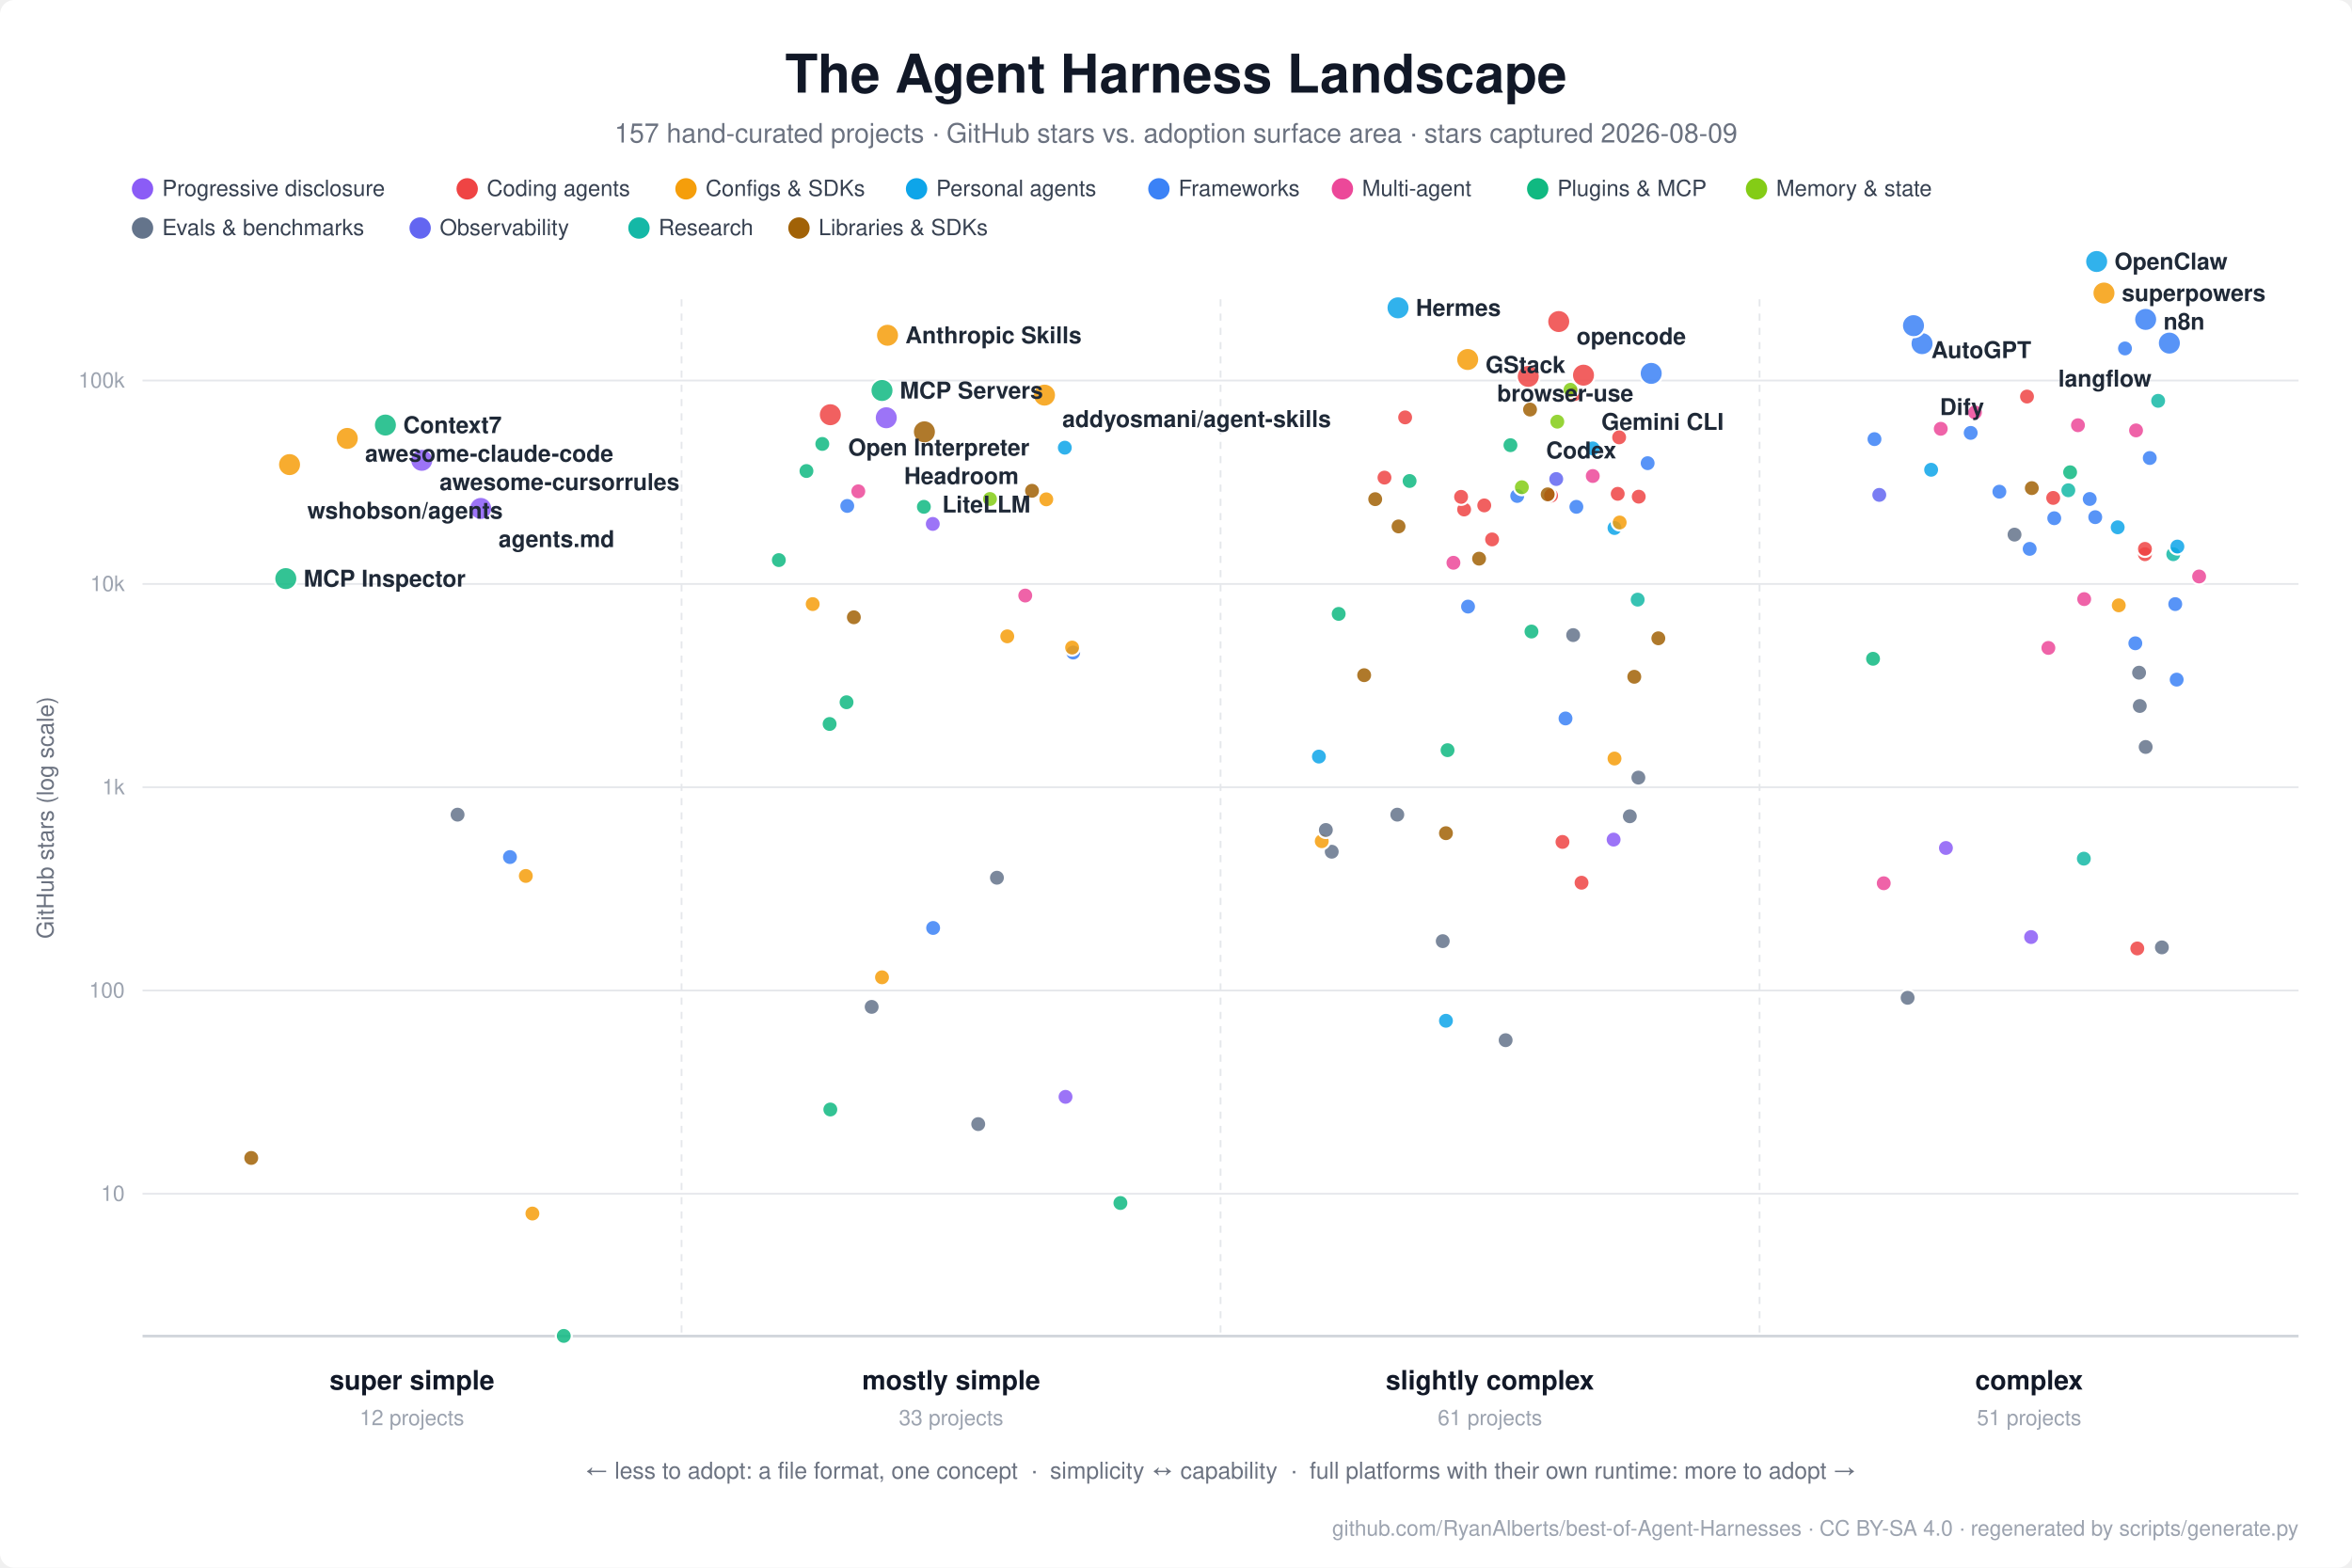
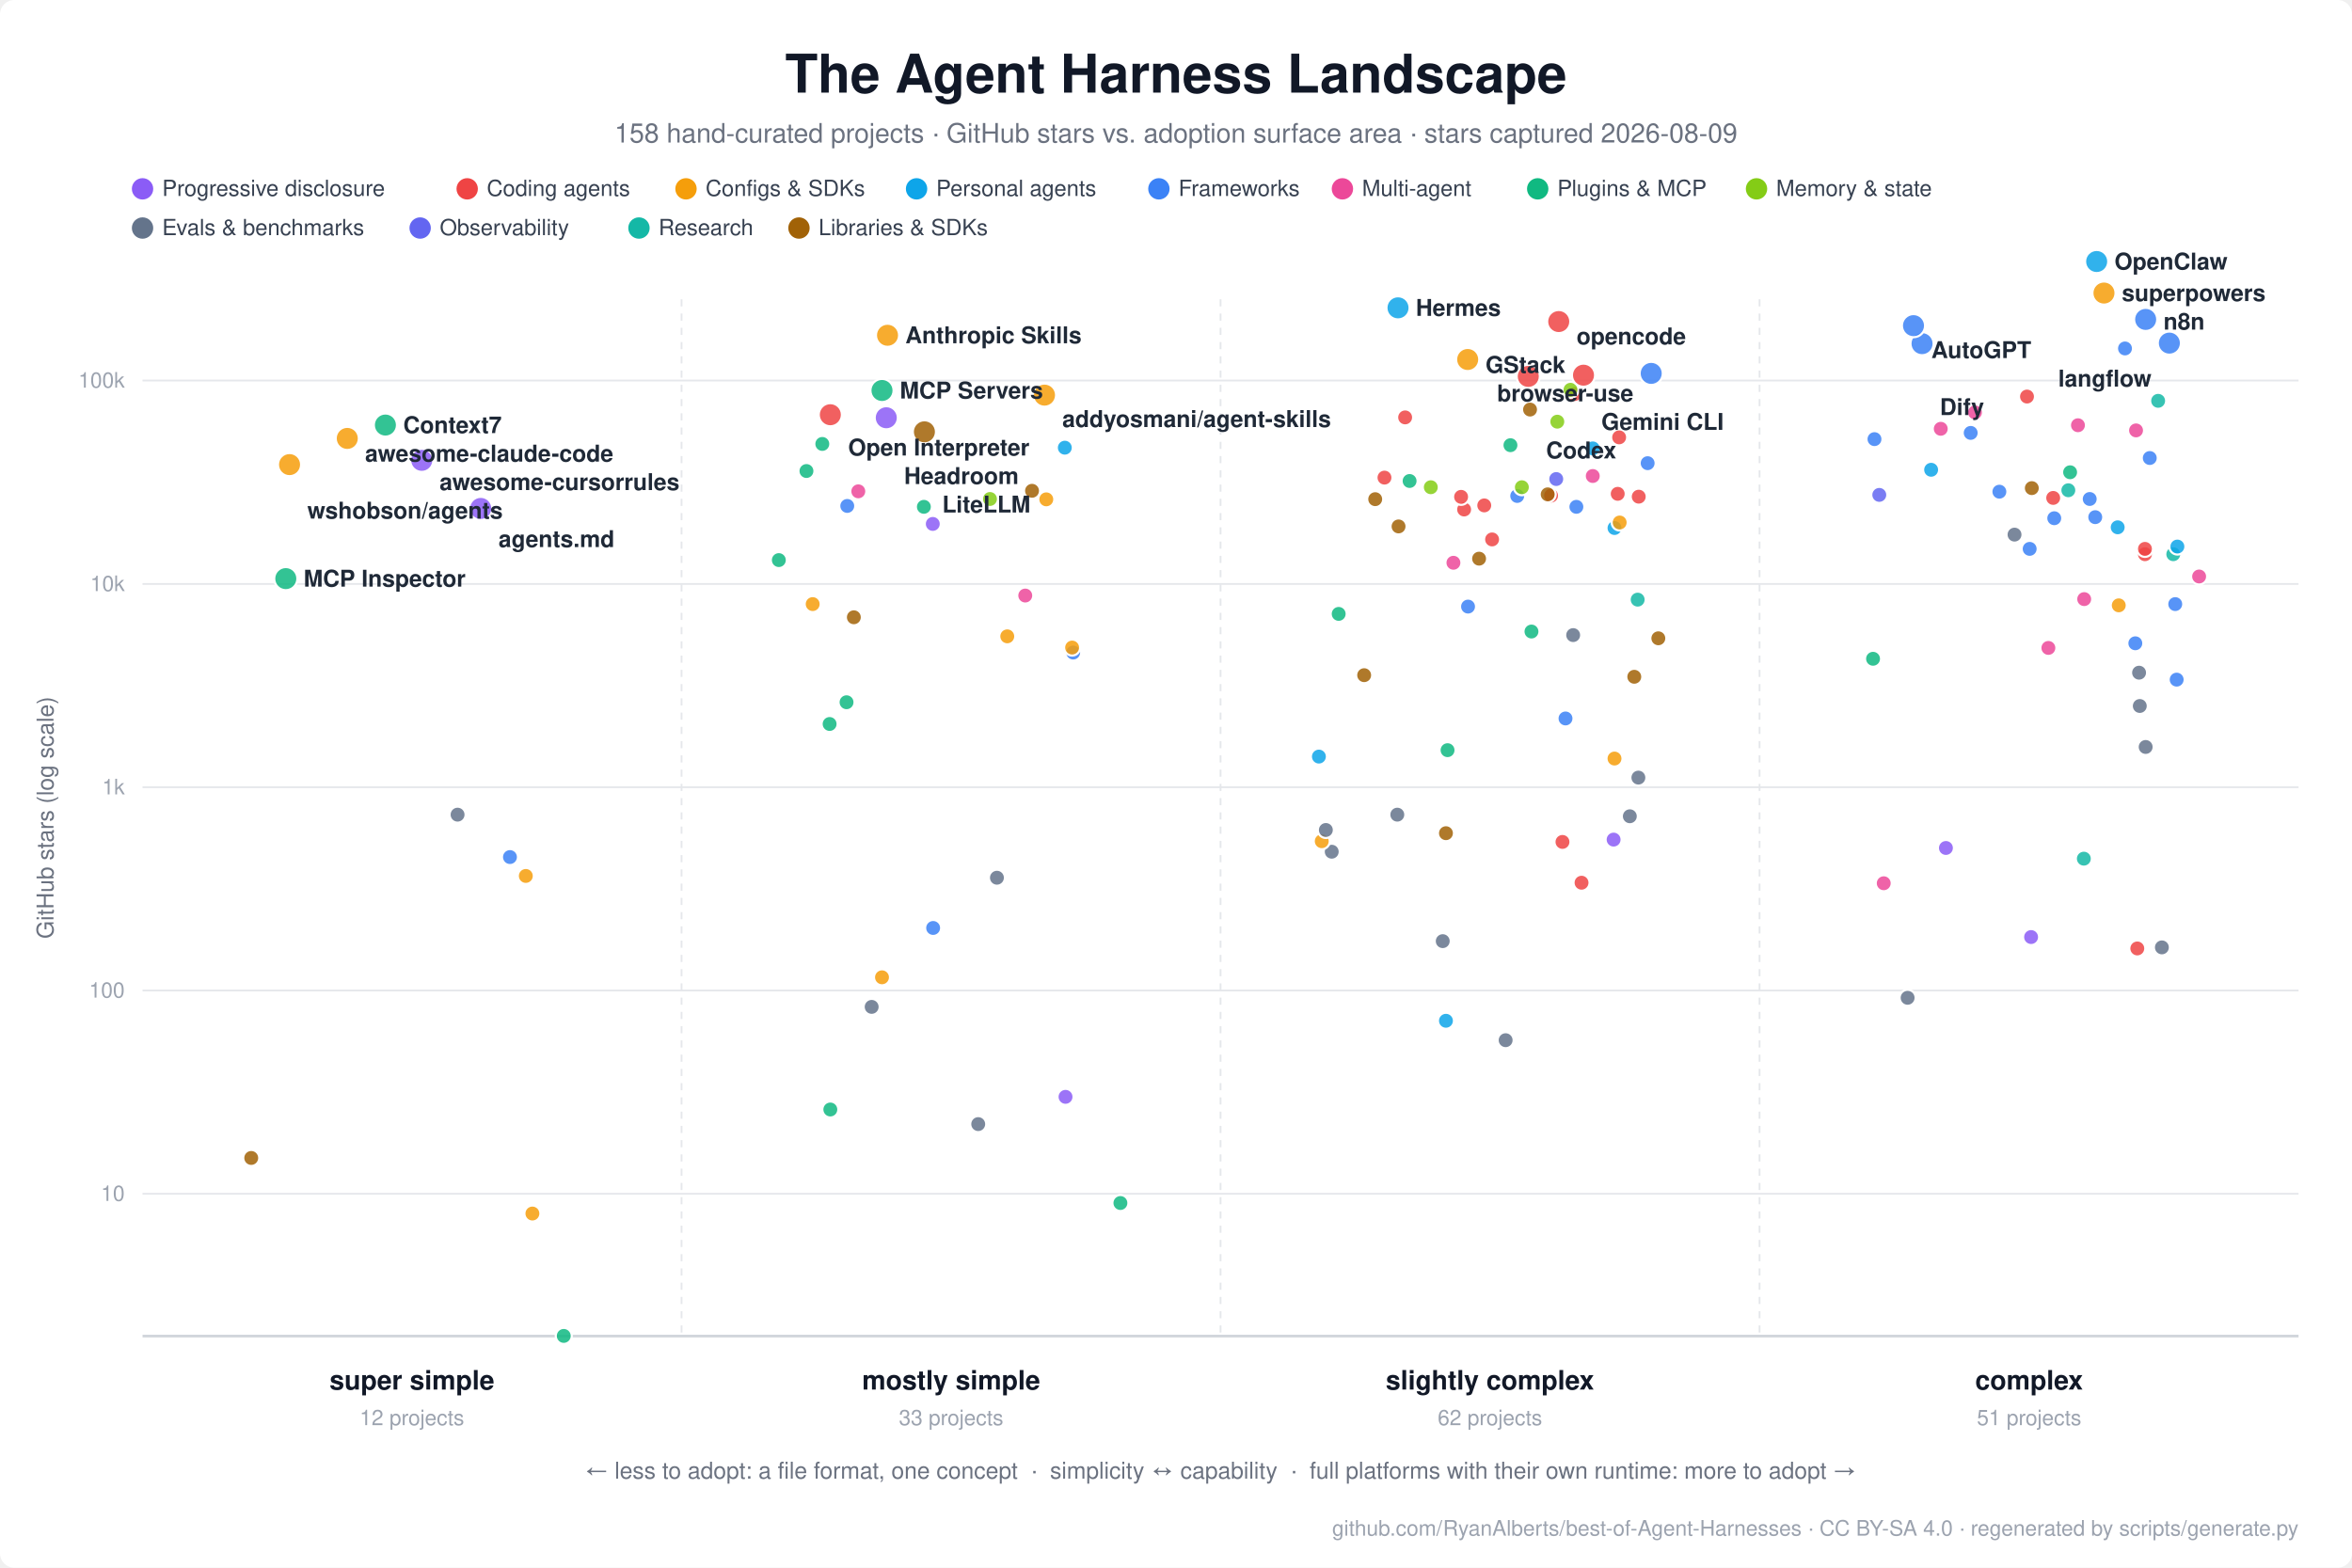
<svg xmlns="http://www.w3.org/2000/svg" viewBox="0 0 1320 880" font-family="-apple-system, 'Segoe UI', Helvetica, Arial, sans-serif">
  <rect width="1320" height="880" fill="#ffffff" rx="8" />
  <text x="660.0" y="52" text-anchor="middle" font-size="30" font-weight="700" fill="#111827">The Agent Harness Landscape</text>
-   <text x="660.0" y="80" text-anchor="middle" font-size="15" fill="#6b7280">157 hand-curated projects · GitHub stars vs. adoption surface area · stars captured 2026-08-09</text>
+   <text x="660.0" y="80" text-anchor="middle" font-size="15" fill="#6b7280">158 hand-curated projects · GitHub stars vs. adoption surface area · stars captured 2026-08-09</text>
  <circle cx="80" cy="106" r="6" fill="#8b5cf6" />
  <text x="91" y="110" font-size="12.5" fill="#374151">Progressive disclosure</text>
  <circle cx="262.2" cy="106" r="6" fill="#ef4444" />
  <text x="273.2" y="110" font-size="12.5" fill="#374151">Coding agents</text>
  <circle cx="385.0" cy="106" r="6" fill="#f59e0b" />
  <text x="396.0" y="110" font-size="12.5" fill="#374151">Configs &amp; SDKs</text>
  <circle cx="514.4" cy="106" r="6" fill="#0ea5e9" />
  <text x="525.4" y="110" font-size="12.5" fill="#374151">Personal agents</text>
  <circle cx="650.4" cy="106" r="6" fill="#3b82f6" />
  <text x="661.4" y="110" font-size="12.5" fill="#374151">Frameworks</text>
  <circle cx="753.4" cy="106" r="6" fill="#ec4899" />
  <text x="764.4" y="110" font-size="12.5" fill="#374151">Multi-agent</text>
  <circle cx="863.0" cy="106" r="6" fill="#10b981" />
  <text x="874.0" y="110" font-size="12.5" fill="#374151">Plugins &amp; MCP</text>
  <circle cx="985.8" cy="106" r="6" fill="#84cc16" />
  <text x="996.8" y="110" font-size="12.5" fill="#374151">Memory &amp; state</text>
  <circle cx="80" cy="128" r="6" fill="#64748b" />
  <text x="91" y="132" font-size="12.5" fill="#374151">Evals &amp; benchmarks</text>
  <circle cx="235.8" cy="128" r="6" fill="#6366f1" />
  <text x="246.8" y="132" font-size="12.5" fill="#374151">Observability</text>
  <circle cx="358.6" cy="128" r="6" fill="#14b8a6" />
  <text x="369.6" y="132" font-size="12.5" fill="#374151">Research</text>
  <circle cx="448.4" cy="128" r="6" fill="#a16207" />
  <text x="459.4" y="132" font-size="12.5" fill="#374151">Libraries &amp; SDKs</text>
  <line x1="80" y1="670.1" x2="1290" y2="670.1" stroke="#e5e7eb" stroke-width="1" />
  <text x="70" y="674.1" text-anchor="end" font-size="12" fill="#9ca3af">10</text>
  <line x1="80" y1="556.0" x2="1290" y2="556.0" stroke="#e5e7eb" stroke-width="1" />
  <text x="70" y="560.0" text-anchor="end" font-size="12" fill="#9ca3af">100</text>
  <line x1="80" y1="441.9" x2="1290" y2="441.9" stroke="#e5e7eb" stroke-width="1" />
  <text x="70" y="445.9" text-anchor="end" font-size="12" fill="#9ca3af">1k</text>
  <line x1="80" y1="327.8" x2="1290" y2="327.8" stroke="#e5e7eb" stroke-width="1" />
  <text x="70" y="331.8" text-anchor="end" font-size="12" fill="#9ca3af">10k</text>
  <line x1="80" y1="213.6" x2="1290" y2="213.6" stroke="#e5e7eb" stroke-width="1" />
  <text x="70" y="217.6" text-anchor="end" font-size="12" fill="#9ca3af">100k</text>
  <text x="30" y="459" font-size="13" fill="#6b7280" transform="rotate(-90 30 459)" text-anchor="middle">GitHub stars (log scale)</text>
  <text x="231.2" y="780" text-anchor="middle" font-size="15" font-weight="600" fill="#111827">super simple</text>
  <text x="231.2" y="800" text-anchor="middle" font-size="12" fill="#9ca3af">12 projects</text>
  <line x1="382.5" y1="168" x2="382.5" y2="750" stroke="#e5e7eb" stroke-width="1" stroke-dasharray="4 4" />
  <text x="533.8" y="780" text-anchor="middle" font-size="15" font-weight="600" fill="#111827">mostly simple</text>
  <text x="533.8" y="800" text-anchor="middle" font-size="12" fill="#9ca3af">33 projects</text>
  <line x1="685.0" y1="168" x2="685.0" y2="750" stroke="#e5e7eb" stroke-width="1" stroke-dasharray="4 4" />
  <text x="836.2" y="780" text-anchor="middle" font-size="15" font-weight="600" fill="#111827">slightly complex</text>
-   <text x="836.2" y="800" text-anchor="middle" font-size="12" fill="#9ca3af">61 projects</text>
+   <text x="836.2" y="800" text-anchor="middle" font-size="12" fill="#9ca3af">62 projects</text>
  <line x1="987.5" y1="168" x2="987.5" y2="750" stroke="#e5e7eb" stroke-width="1" stroke-dasharray="4 4" />
  <text x="1138.8" y="780" text-anchor="middle" font-size="15" font-weight="600" fill="#111827">complex</text>
  <text x="1138.8" y="800" text-anchor="middle" font-size="12" fill="#9ca3af">51 projects</text>
  <line x1="80" y1="750" x2="1290" y2="750" stroke="#d1d5db" stroke-width="1.5" />
  <text x="685.0" y="830" text-anchor="middle" font-size="13" fill="#6b7280">←  less to adopt: a file format, one concept  ·  simplicity ↔ capability  ·  full platforms with their own runtime: more to adopt  →</text>
  <circle cx="316.4" cy="749.9" r="4.5" fill="#10b981" fill-opacity="0.85" stroke="#ffffff" stroke-width="1.2" />
  <circle cx="298.8" cy="681.2" r="4.5" fill="#f59e0b" fill-opacity="0.85" stroke="#ffffff" stroke-width="1.2" />
  <circle cx="628.8" cy="675.3" r="4.5" fill="#10b981" fill-opacity="0.85" stroke="#ffffff" stroke-width="1.2" />
  <circle cx="141.0" cy="650.0" r="4.5" fill="#a16207" fill-opacity="0.85" stroke="#ffffff" stroke-width="1.2" />
  <circle cx="549.0" cy="631.0" r="4.5" fill="#64748b" fill-opacity="0.85" stroke="#ffffff" stroke-width="1.2" />
  <circle cx="466.0" cy="622.8" r="4.5" fill="#10b981" fill-opacity="0.85" stroke="#ffffff" stroke-width="1.2" />
  <circle cx="598.0" cy="615.7" r="4.5" fill="#8b5cf6" fill-opacity="0.85" stroke="#ffffff" stroke-width="1.2" />
  <circle cx="845.0" cy="583.9" r="4.5" fill="#64748b" fill-opacity="0.85" stroke="#ffffff" stroke-width="1.2" />
  <circle cx="811.5" cy="573.0" r="4.5" fill="#0ea5e9" fill-opacity="0.85" stroke="#ffffff" stroke-width="1.2" />
  <circle cx="489.2" cy="565.2" r="4.5" fill="#64748b" fill-opacity="0.85" stroke="#ffffff" stroke-width="1.2" />
  <circle cx="1070.6" cy="560.1" r="4.5" fill="#64748b" fill-opacity="0.85" stroke="#ffffff" stroke-width="1.2" />
  <circle cx="495.0" cy="548.6" r="4.5" fill="#f59e0b" fill-opacity="0.85" stroke="#ffffff" stroke-width="1.2" />
  <circle cx="1199.5" cy="532.4" r="4.5" fill="#ef4444" fill-opacity="0.85" stroke="#ffffff" stroke-width="1.2" />
  <circle cx="1213.3" cy="531.8" r="4.5" fill="#64748b" fill-opacity="0.85" stroke="#ffffff" stroke-width="1.2" />
  <circle cx="809.7" cy="528.3" r="4.5" fill="#64748b" fill-opacity="0.85" stroke="#ffffff" stroke-width="1.2" />
  <circle cx="1139.9" cy="526.0" r="4.5" fill="#8b5cf6" fill-opacity="0.85" stroke="#ffffff" stroke-width="1.2" />
  <circle cx="523.7" cy="520.9" r="4.5" fill="#3b82f6" fill-opacity="0.85" stroke="#ffffff" stroke-width="1.2" />
  <circle cx="1057.2" cy="495.8" r="4.5" fill="#ec4899" fill-opacity="0.85" stroke="#ffffff" stroke-width="1.2" />
  <circle cx="887.6" cy="495.5" r="4.5" fill="#ef4444" fill-opacity="0.85" stroke="#ffffff" stroke-width="1.2" />
  <circle cx="559.5" cy="492.7" r="4.5" fill="#64748b" fill-opacity="0.85" stroke="#ffffff" stroke-width="1.2" />
  <circle cx="295.1" cy="491.7" r="4.5" fill="#f59e0b" fill-opacity="0.85" stroke="#ffffff" stroke-width="1.2" />
  <circle cx="1169.5" cy="482.0" r="4.5" fill="#14b8a6" fill-opacity="0.85" stroke="#ffffff" stroke-width="1.2" />
  <circle cx="286.2" cy="481.1" r="4.5" fill="#3b82f6" fill-opacity="0.85" stroke="#ffffff" stroke-width="1.2" />
  <circle cx="747.4" cy="478.1" r="4.5" fill="#64748b" fill-opacity="0.85" stroke="#ffffff" stroke-width="1.2" />
  <circle cx="1092.1" cy="476.0" r="4.5" fill="#8b5cf6" fill-opacity="0.85" stroke="#ffffff" stroke-width="1.2" />
  <circle cx="876.9" cy="472.6" r="4.5" fill="#ef4444" fill-opacity="0.85" stroke="#ffffff" stroke-width="1.2" />
  <circle cx="741.8" cy="472.2" r="4.5" fill="#f59e0b" fill-opacity="0.85" stroke="#ffffff" stroke-width="1.2" />
  <circle cx="905.6" cy="471.3" r="4.5" fill="#8b5cf6" fill-opacity="0.85" stroke="#ffffff" stroke-width="1.2" />
  <circle cx="811.5" cy="467.7" r="4.5" fill="#a16207" fill-opacity="0.85" stroke="#ffffff" stroke-width="1.2" />
  <circle cx="744.1" cy="465.9" r="4.5" fill="#64748b" fill-opacity="0.85" stroke="#ffffff" stroke-width="1.2" />
  <circle cx="914.7" cy="458.2" r="4.5" fill="#64748b" fill-opacity="0.85" stroke="#ffffff" stroke-width="1.2" />
  <circle cx="784.2" cy="457.3" r="4.5" fill="#64748b" fill-opacity="0.85" stroke="#ffffff" stroke-width="1.2" />
  <circle cx="256.8" cy="457.3" r="4.5" fill="#64748b" fill-opacity="0.85" stroke="#ffffff" stroke-width="1.2" />
  <circle cx="919.5" cy="436.5" r="4.5" fill="#64748b" fill-opacity="0.85" stroke="#ffffff" stroke-width="1.2" />
  <circle cx="906.1" cy="425.8" r="4.5" fill="#f59e0b" fill-opacity="0.85" stroke="#ffffff" stroke-width="1.2" />
  <circle cx="740.2" cy="424.7" r="4.5" fill="#0ea5e9" fill-opacity="0.85" stroke="#ffffff" stroke-width="1.2" />
  <circle cx="812.4" cy="421.1" r="4.5" fill="#10b981" fill-opacity="0.85" stroke="#ffffff" stroke-width="1.2" />
  <circle cx="1204.2" cy="419.3" r="4.5" fill="#64748b" fill-opacity="0.85" stroke="#ffffff" stroke-width="1.2" />
  <circle cx="465.6" cy="406.4" r="4.5" fill="#10b981" fill-opacity="0.85" stroke="#ffffff" stroke-width="1.2" />
  <circle cx="878.6" cy="403.3" r="4.5" fill="#3b82f6" fill-opacity="0.85" stroke="#ffffff" stroke-width="1.2" />
  <circle cx="1200.9" cy="396.3" r="4.5" fill="#64748b" fill-opacity="0.85" stroke="#ffffff" stroke-width="1.2" />
  <circle cx="475.1" cy="394.2" r="4.5" fill="#10b981" fill-opacity="0.85" stroke="#ffffff" stroke-width="1.2" />
  <circle cx="1221.6" cy="381.5" r="4.5" fill="#3b82f6" fill-opacity="0.85" stroke="#ffffff" stroke-width="1.2" />
  <circle cx="917.2" cy="379.9" r="4.5" fill="#a16207" fill-opacity="0.85" stroke="#ffffff" stroke-width="1.2" />
  <circle cx="765.6" cy="379.0" r="4.5" fill="#a16207" fill-opacity="0.85" stroke="#ffffff" stroke-width="1.2" />
  <circle cx="1200.5" cy="377.6" r="4.5" fill="#64748b" fill-opacity="0.85" stroke="#ffffff" stroke-width="1.2" />
  <circle cx="1051.2" cy="369.8" r="4.5" fill="#10b981" fill-opacity="0.85" stroke="#ffffff" stroke-width="1.2" />
  <circle cx="602.3" cy="366.3" r="4.5" fill="#3b82f6" fill-opacity="0.85" stroke="#ffffff" stroke-width="1.2" />
  <circle cx="1149.6" cy="363.7" r="4.5" fill="#ec4899" fill-opacity="0.85" stroke="#ffffff" stroke-width="1.2" />
  <circle cx="601.7" cy="363.5" r="4.5" fill="#f59e0b" fill-opacity="0.85" stroke="#ffffff" stroke-width="1.2" />
  <circle cx="1198.4" cy="361.1" r="4.5" fill="#3b82f6" fill-opacity="0.85" stroke="#ffffff" stroke-width="1.2" />
  <circle cx="930.7" cy="358.3" r="4.5" fill="#a16207" fill-opacity="0.85" stroke="#ffffff" stroke-width="1.2" />
  <circle cx="565.3" cy="357.2" r="4.5" fill="#f59e0b" fill-opacity="0.85" stroke="#ffffff" stroke-width="1.2" />
  <circle cx="882.9" cy="356.5" r="4.5" fill="#64748b" fill-opacity="0.85" stroke="#ffffff" stroke-width="1.2" />
  <circle cx="859.5" cy="354.5" r="4.5" fill="#10b981" fill-opacity="0.85" stroke="#ffffff" stroke-width="1.2" />
  <circle cx="479.2" cy="346.5" r="4.5" fill="#a16207" fill-opacity="0.85" stroke="#ffffff" stroke-width="1.2" />
  <circle cx="751.3" cy="344.6" r="4.5" fill="#10b981" fill-opacity="0.85" stroke="#ffffff" stroke-width="1.2" />
  <circle cx="823.9" cy="340.5" r="4.5" fill="#3b82f6" fill-opacity="0.85" stroke="#ffffff" stroke-width="1.2" />
  <circle cx="1189.1" cy="339.8" r="4.5" fill="#f59e0b" fill-opacity="0.85" stroke="#ffffff" stroke-width="1.2" />
  <circle cx="456.1" cy="339.1" r="4.5" fill="#f59e0b" fill-opacity="0.85" stroke="#ffffff" stroke-width="1.2" />
  <circle cx="1220.8" cy="339.1" r="4.5" fill="#3b82f6" fill-opacity="0.85" stroke="#ffffff" stroke-width="1.2" />
  <circle cx="919.1" cy="336.6" r="4.5" fill="#14b8a6" fill-opacity="0.85" stroke="#ffffff" stroke-width="1.2" />
  <circle cx="1169.7" cy="336.3" r="4.5" fill="#ec4899" fill-opacity="0.85" stroke="#ffffff" stroke-width="1.2" />
  <circle cx="575.4" cy="334.3" r="4.5" fill="#ec4899" fill-opacity="0.85" stroke="#ffffff" stroke-width="1.2" />
  <circle cx="160.4" cy="324.8" r="6.5" fill="#10b981" fill-opacity="0.85" stroke="#ffffff" stroke-width="1.2" />
  <circle cx="1234.2" cy="323.6" r="4.5" fill="#ec4899" fill-opacity="0.85" stroke="#ffffff" stroke-width="1.2" />
  <circle cx="815.7" cy="315.9" r="4.5" fill="#ec4899" fill-opacity="0.85" stroke="#ffffff" stroke-width="1.2" />
  <circle cx="437.1" cy="314.4" r="4.5" fill="#10b981" fill-opacity="0.85" stroke="#ffffff" stroke-width="1.2" />
  <circle cx="830.1" cy="313.6" r="4.5" fill="#a16207" fill-opacity="0.85" stroke="#ffffff" stroke-width="1.2" />
  <circle cx="1219.7" cy="311.1" r="4.5" fill="#14b8a6" fill-opacity="0.85" stroke="#ffffff" stroke-width="1.2" />
  <circle cx="1203.8" cy="311.1" r="4.5" fill="#ef4444" fill-opacity="0.85" stroke="#ffffff" stroke-width="1.2" />
  <circle cx="1139.1" cy="308.1" r="4.5" fill="#3b82f6" fill-opacity="0.85" stroke="#ffffff" stroke-width="1.2" />
  <circle cx="1203.8" cy="308.1" r="4.5" fill="#ef4444" fill-opacity="0.85" stroke="#ffffff" stroke-width="1.2" />
  <circle cx="1222.0" cy="306.8" r="4.5" fill="#0ea5e9" fill-opacity="0.85" stroke="#ffffff" stroke-width="1.2" />
  <circle cx="837.4" cy="302.8" r="4.5" fill="#ef4444" fill-opacity="0.85" stroke="#ffffff" stroke-width="1.2" />
  <circle cx="1130.6" cy="300.1" r="4.5" fill="#64748b" fill-opacity="0.85" stroke="#ffffff" stroke-width="1.2" />
  <circle cx="906.1" cy="296.4" r="4.5" fill="#0ea5e9" fill-opacity="0.85" stroke="#ffffff" stroke-width="1.2" />
  <circle cx="1188.5" cy="296.0" r="4.5" fill="#0ea5e9" fill-opacity="0.85" stroke="#ffffff" stroke-width="1.2" />
  <circle cx="784.9" cy="295.5" r="4.5" fill="#a16207" fill-opacity="0.85" stroke="#ffffff" stroke-width="1.2" />
  <circle cx="523.5" cy="294.1" r="4.5" fill="#8b5cf6" fill-opacity="0.85" stroke="#ffffff" stroke-width="1.2" />
  <circle cx="909.0" cy="293.3" r="4.5" fill="#f59e0b" fill-opacity="0.85" stroke="#ffffff" stroke-width="1.2" />
  <circle cx="1152.9" cy="290.9" r="4.5" fill="#3b82f6" fill-opacity="0.85" stroke="#ffffff" stroke-width="1.2" />
  <circle cx="1175.9" cy="290.3" r="4.5" fill="#3b82f6" fill-opacity="0.85" stroke="#ffffff" stroke-width="1.2" />
  <circle cx="821.7" cy="286.0" r="4.5" fill="#ef4444" fill-opacity="0.85" stroke="#ffffff" stroke-width="1.2" />
  <circle cx="269.8" cy="285.4" r="6.5" fill="#8b5cf6" fill-opacity="0.85" stroke="#ffffff" stroke-width="1.2" />
  <circle cx="884.7" cy="284.5" r="4.5" fill="#3b82f6" fill-opacity="0.85" stroke="#ffffff" stroke-width="1.2" />
  <circle cx="518.5" cy="284.5" r="4.5" fill="#10b981" fill-opacity="0.85" stroke="#ffffff" stroke-width="1.2" />
  <circle cx="475.5" cy="284.0" r="4.5" fill="#3b82f6" fill-opacity="0.85" stroke="#ffffff" stroke-width="1.2" />
  <circle cx="833.0" cy="283.7" r="4.5" fill="#ef4444" fill-opacity="0.85" stroke="#ffffff" stroke-width="1.2" />
  <circle cx="587.2" cy="280.3" r="4.5" fill="#f59e0b" fill-opacity="0.85" stroke="#ffffff" stroke-width="1.2" />
  <circle cx="771.8" cy="280.2" r="4.5" fill="#a16207" fill-opacity="0.85" stroke="#ffffff" stroke-width="1.2" />
  <circle cx="555.6" cy="280.1" r="4.5" fill="#84cc16" fill-opacity="0.85" stroke="#ffffff" stroke-width="1.2" />
  <circle cx="1172.8" cy="280.1" r="4.5" fill="#3b82f6" fill-opacity="0.85" stroke="#ffffff" stroke-width="1.2" />
  <circle cx="1152.3" cy="279.5" r="4.5" fill="#ef4444" fill-opacity="0.85" stroke="#ffffff" stroke-width="1.2" />
  <circle cx="820.0" cy="278.9" r="4.5" fill="#ef4444" fill-opacity="0.85" stroke="#ffffff" stroke-width="1.2" />
  <circle cx="919.7" cy="278.8" r="4.5" fill="#ef4444" fill-opacity="0.85" stroke="#ffffff" stroke-width="1.2" />
  <circle cx="851.5" cy="278.4" r="4.5" fill="#3b82f6" fill-opacity="0.85" stroke="#ffffff" stroke-width="1.2" />
  <circle cx="870.5" cy="278.2" r="4.5" fill="#ef4444" fill-opacity="0.85" stroke="#ffffff" stroke-width="1.2" />
  <circle cx="1054.7" cy="277.8" r="4.5" fill="#6366f1" fill-opacity="0.85" stroke="#ffffff" stroke-width="1.2" />
  <circle cx="868.6" cy="277.5" r="4.5" fill="#a16207" fill-opacity="0.85" stroke="#ffffff" stroke-width="1.2" />
  <circle cx="907.9" cy="277.2" r="4.5" fill="#ef4444" fill-opacity="0.85" stroke="#ffffff" stroke-width="1.2" />
  <circle cx="1122.1" cy="276.0" r="4.5" fill="#3b82f6" fill-opacity="0.85" stroke="#ffffff" stroke-width="1.2" />
  <circle cx="481.7" cy="275.8" r="4.5" fill="#ec4899" fill-opacity="0.85" stroke="#ffffff" stroke-width="1.2" />
  <circle cx="579.2" cy="275.5" r="4.5" fill="#a16207" fill-opacity="0.85" stroke="#ffffff" stroke-width="1.2" />
  <circle cx="1160.8" cy="275.2" r="4.5" fill="#14b8a6" fill-opacity="0.85" stroke="#ffffff" stroke-width="1.2" />
  <circle cx="1140.3" cy="274.0" r="4.5" fill="#a16207" fill-opacity="0.85" stroke="#ffffff" stroke-width="1.2" />
+   <circle cx="803.0" cy="273.5" r="4.5" fill="#84cc16" fill-opacity="0.85" stroke="#ffffff" stroke-width="1.2" />
  <circle cx="854.1" cy="273.5" r="4.5" fill="#84cc16" fill-opacity="0.85" stroke="#ffffff" stroke-width="1.2" />
  <circle cx="791.1" cy="270.0" r="4.5" fill="#10b981" fill-opacity="0.85" stroke="#ffffff" stroke-width="1.2" />
  <circle cx="873.4" cy="268.9" r="4.5" fill="#6366f1" fill-opacity="0.85" stroke="#ffffff" stroke-width="1.2" />
  <circle cx="777.0" cy="268.1" r="4.5" fill="#ef4444" fill-opacity="0.85" stroke="#ffffff" stroke-width="1.2" />
  <circle cx="893.9" cy="267.2" r="4.5" fill="#ec4899" fill-opacity="0.85" stroke="#ffffff" stroke-width="1.2" />
  <circle cx="1161.8" cy="265.1" r="4.5" fill="#10b981" fill-opacity="0.85" stroke="#ffffff" stroke-width="1.2" />
  <circle cx="452.6" cy="264.4" r="4.5" fill="#10b981" fill-opacity="0.85" stroke="#ffffff" stroke-width="1.2" />
  <circle cx="1083.8" cy="263.7" r="4.5" fill="#0ea5e9" fill-opacity="0.85" stroke="#ffffff" stroke-width="1.2" />
  <circle cx="162.5" cy="260.8" r="6.5" fill="#f59e0b" fill-opacity="0.85" stroke="#ffffff" stroke-width="1.2" />
  <circle cx="924.7" cy="260.0" r="4.5" fill="#3b82f6" fill-opacity="0.85" stroke="#ffffff" stroke-width="1.2" />
  <circle cx="236.7" cy="258.4" r="6.5" fill="#8b5cf6" fill-opacity="0.85" stroke="#ffffff" stroke-width="1.2" />
  <circle cx="1206.5" cy="257.1" r="4.5" fill="#3b82f6" fill-opacity="0.85" stroke="#ffffff" stroke-width="1.2" />
  <circle cx="893.9" cy="251.7" r="4.5" fill="#0ea5e9" fill-opacity="0.85" stroke="#ffffff" stroke-width="1.2" />
  <circle cx="597.6" cy="251.3" r="4.5" fill="#0ea5e9" fill-opacity="0.85" stroke="#ffffff" stroke-width="1.2" />
  <circle cx="847.7" cy="249.9" r="4.5" fill="#10b981" fill-opacity="0.85" stroke="#ffffff" stroke-width="1.2" />
  <circle cx="461.5" cy="249.2" r="4.5" fill="#10b981" fill-opacity="0.85" stroke="#ffffff" stroke-width="1.2" />
  <circle cx="1052.0" cy="246.5" r="4.5" fill="#3b82f6" fill-opacity="0.85" stroke="#ffffff" stroke-width="1.2" />
  <circle cx="194.9" cy="246.1" r="6.5" fill="#f59e0b" fill-opacity="0.85" stroke="#ffffff" stroke-width="1.2" />
  <circle cx="908.7" cy="245.5" r="4.5" fill="#ef4444" fill-opacity="0.85" stroke="#ffffff" stroke-width="1.2" />
  <circle cx="1106.0" cy="243.0" r="4.5" fill="#3b82f6" fill-opacity="0.85" stroke="#ffffff" stroke-width="1.2" />
  <circle cx="518.8" cy="242.4" r="6.5" fill="#a16207" fill-opacity="0.85" stroke="#ffffff" stroke-width="1.2" />
  <circle cx="1198.8" cy="241.6" r="4.5" fill="#ec4899" fill-opacity="0.85" stroke="#ffffff" stroke-width="1.2" />
  <circle cx="1089.2" cy="240.7" r="4.5" fill="#ec4899" fill-opacity="0.85" stroke="#ffffff" stroke-width="1.2" />
  <circle cx="1166.2" cy="238.7" r="4.5" fill="#ec4899" fill-opacity="0.85" stroke="#ffffff" stroke-width="1.2" />
  <circle cx="216.3" cy="238.6" r="6.5" fill="#10b981" fill-opacity="0.85" stroke="#ffffff" stroke-width="1.2" />
  <circle cx="874.0" cy="236.7" r="4.5" fill="#84cc16" fill-opacity="0.85" stroke="#ffffff" stroke-width="1.2" />
  <circle cx="497.4" cy="234.5" r="6.5" fill="#8b5cf6" fill-opacity="0.85" stroke="#ffffff" stroke-width="1.2" />
  <circle cx="788.6" cy="234.3" r="4.5" fill="#ef4444" fill-opacity="0.85" stroke="#ffffff" stroke-width="1.2" />
  <circle cx="466.0" cy="232.8" r="6.5" fill="#ef4444" fill-opacity="0.85" stroke="#ffffff" stroke-width="1.2" />
  <circle cx="1108.4" cy="231.5" r="4.5" fill="#ec4899" fill-opacity="0.85" stroke="#ffffff" stroke-width="1.2" />
  <circle cx="858.7" cy="229.9" r="4.5" fill="#a16207" fill-opacity="0.85" stroke="#ffffff" stroke-width="1.2" />
  <circle cx="1211.2" cy="225.0" r="4.5" fill="#14b8a6" fill-opacity="0.85" stroke="#ffffff" stroke-width="1.2" />
  <circle cx="1137.6" cy="222.6" r="4.5" fill="#ef4444" fill-opacity="0.85" stroke="#ffffff" stroke-width="1.2" />
  <circle cx="586.2" cy="221.8" r="6.5" fill="#f59e0b" fill-opacity="0.85" stroke="#ffffff" stroke-width="1.2" />
  <circle cx="883.7" cy="221.2" r="4.5" fill="#ef4444" fill-opacity="0.85" stroke="#ffffff" stroke-width="1.2" />
  <circle cx="495.0" cy="219.2" r="6.5" fill="#10b981" fill-opacity="0.85" stroke="#ffffff" stroke-width="1.2" />
  <circle cx="881.4" cy="218.8" r="4.5" fill="#84cc16" fill-opacity="0.85" stroke="#ffffff" stroke-width="1.2" />
  <circle cx="857.7" cy="211.3" r="6.5" fill="#ef4444" fill-opacity="0.85" stroke="#ffffff" stroke-width="1.2" />
  <circle cx="888.7" cy="210.6" r="6.5" fill="#ef4444" fill-opacity="0.85" stroke="#ffffff" stroke-width="1.2" />
  <circle cx="926.7" cy="209.6" r="6.5" fill="#3b82f6" fill-opacity="0.85" stroke="#ffffff" stroke-width="1.2" />
  <circle cx="823.7" cy="201.8" r="6.5" fill="#f59e0b" fill-opacity="0.85" stroke="#ffffff" stroke-width="1.2" />
  <circle cx="1192.6" cy="195.6" r="4.5" fill="#3b82f6" fill-opacity="0.85" stroke="#ffffff" stroke-width="1.2" />
  <circle cx="1078.7" cy="192.9" r="6.5" fill="#3b82f6" fill-opacity="0.85" stroke="#ffffff" stroke-width="1.2" />
  <circle cx="1217.5" cy="192.6" r="6.5" fill="#3b82f6" fill-opacity="0.85" stroke="#ffffff" stroke-width="1.2" />
  <circle cx="498.1" cy="188.2" r="6.5" fill="#f59e0b" fill-opacity="0.85" stroke="#ffffff" stroke-width="1.2" />
  <circle cx="1073.9" cy="182.8" r="6.5" fill="#3b82f6" fill-opacity="0.85" stroke="#ffffff" stroke-width="1.2" />
  <circle cx="874.8" cy="180.5" r="6.5" fill="#ef4444" fill-opacity="0.85" stroke="#ffffff" stroke-width="1.2" />
  <circle cx="1204.2" cy="179.3" r="6.5" fill="#3b82f6" fill-opacity="0.85" stroke="#ffffff" stroke-width="1.2" />
  <circle cx="784.6" cy="172.8" r="6.5" fill="#0ea5e9" fill-opacity="0.85" stroke="#ffffff" stroke-width="1.2" />
  <circle cx="1180.8" cy="164.5" r="6.5" fill="#f59e0b" fill-opacity="0.85" stroke="#ffffff" stroke-width="1.2" />
  <circle cx="1176.7" cy="146.8" r="6.5" fill="#0ea5e9" fill-opacity="0.85" stroke="#ffffff" stroke-width="1.2" />
  <text x="226.3" y="243.1" text-anchor="start" font-size="13" font-weight="600" fill="#1f2937">Context7</text>
  <text x="204.9" y="259.1" text-anchor="start" font-size="13" font-weight="600" fill="#1f2937">awesome-claude-code</text>
  <text x="246.7" y="275.1" text-anchor="start" font-size="13" font-weight="600" fill="#1f2937">awesome-cursorrules</text>
  <text x="172.5" y="291.1" text-anchor="start" font-size="13" font-weight="600" fill="#1f2937">wshobson/agents</text>
  <text x="279.8" y="307.1" text-anchor="start" font-size="13" font-weight="600" fill="#1f2937">agents.md</text>
  <text x="170.4" y="329.3" text-anchor="start" font-size="13" font-weight="600" fill="#1f2937">MCP Inspector</text>
  <text x="508.1" y="192.7" text-anchor="start" font-size="13" font-weight="600" fill="#1f2937">Anthropic Skills</text>
  <text x="505.0" y="223.7" text-anchor="start" font-size="13" font-weight="600" fill="#1f2937">MCP Servers</text>
  <text x="596.2" y="239.7" text-anchor="start" font-size="13" font-weight="600" fill="#1f2937">addyosmani/agent-skills</text>
  <text x="476.0" y="255.7" text-anchor="start" font-size="13" font-weight="600" fill="#1f2937">Open Interpreter</text>
  <text x="507.4" y="271.7" text-anchor="start" font-size="13" font-weight="600" fill="#1f2937">Headroom</text>
  <text x="528.8" y="287.7" text-anchor="start" font-size="13" font-weight="600" fill="#1f2937">LiteLLM</text>
  <text x="794.6" y="177.3" text-anchor="start" font-size="13" font-weight="600" fill="#1f2937">Hermes</text>
  <text x="884.8" y="193.3" text-anchor="start" font-size="13" font-weight="600" fill="#1f2937">opencode</text>
  <text x="833.7" y="209.3" text-anchor="start" font-size="13" font-weight="600" fill="#1f2937">GStack</text>
  <text x="916.7" y="225.3" text-anchor="end" font-size="13" font-weight="600" fill="#1f2937">browser-use</text>
  <text x="898.7" y="241.3" text-anchor="start" font-size="13" font-weight="600" fill="#1f2937">Gemini CLI</text>
  <text x="867.7" y="257.3" text-anchor="start" font-size="13" font-weight="600" fill="#1f2937">Codex</text>
  <text x="1186.7" y="151.3" text-anchor="start" font-size="13" font-weight="600" fill="#1f2937">OpenClaw</text>
  <text x="1190.8" y="169.0" text-anchor="start" font-size="13" font-weight="600" fill="#1f2937">superpowers</text>
  <text x="1214.2" y="185.0" text-anchor="start" font-size="13" font-weight="600" fill="#1f2937">n8n</text>
  <text x="1083.9" y="201.0" text-anchor="start" font-size="13" font-weight="600" fill="#1f2937">AutoGPT</text>
  <text x="1207.5" y="217.0" text-anchor="end" font-size="13" font-weight="600" fill="#1f2937">langflow</text>
  <text x="1088.7" y="233.0" text-anchor="start" font-size="13" font-weight="600" fill="#1f2937">Dify</text>
  <text x="1290" y="862" text-anchor="end" font-size="12" fill="#9ca3af">github.com/RyanAlberts/best-of-Agent-Harnesses · CC BY-SA 4.0 · regenerated by scripts/generate.py</text>
</svg>
